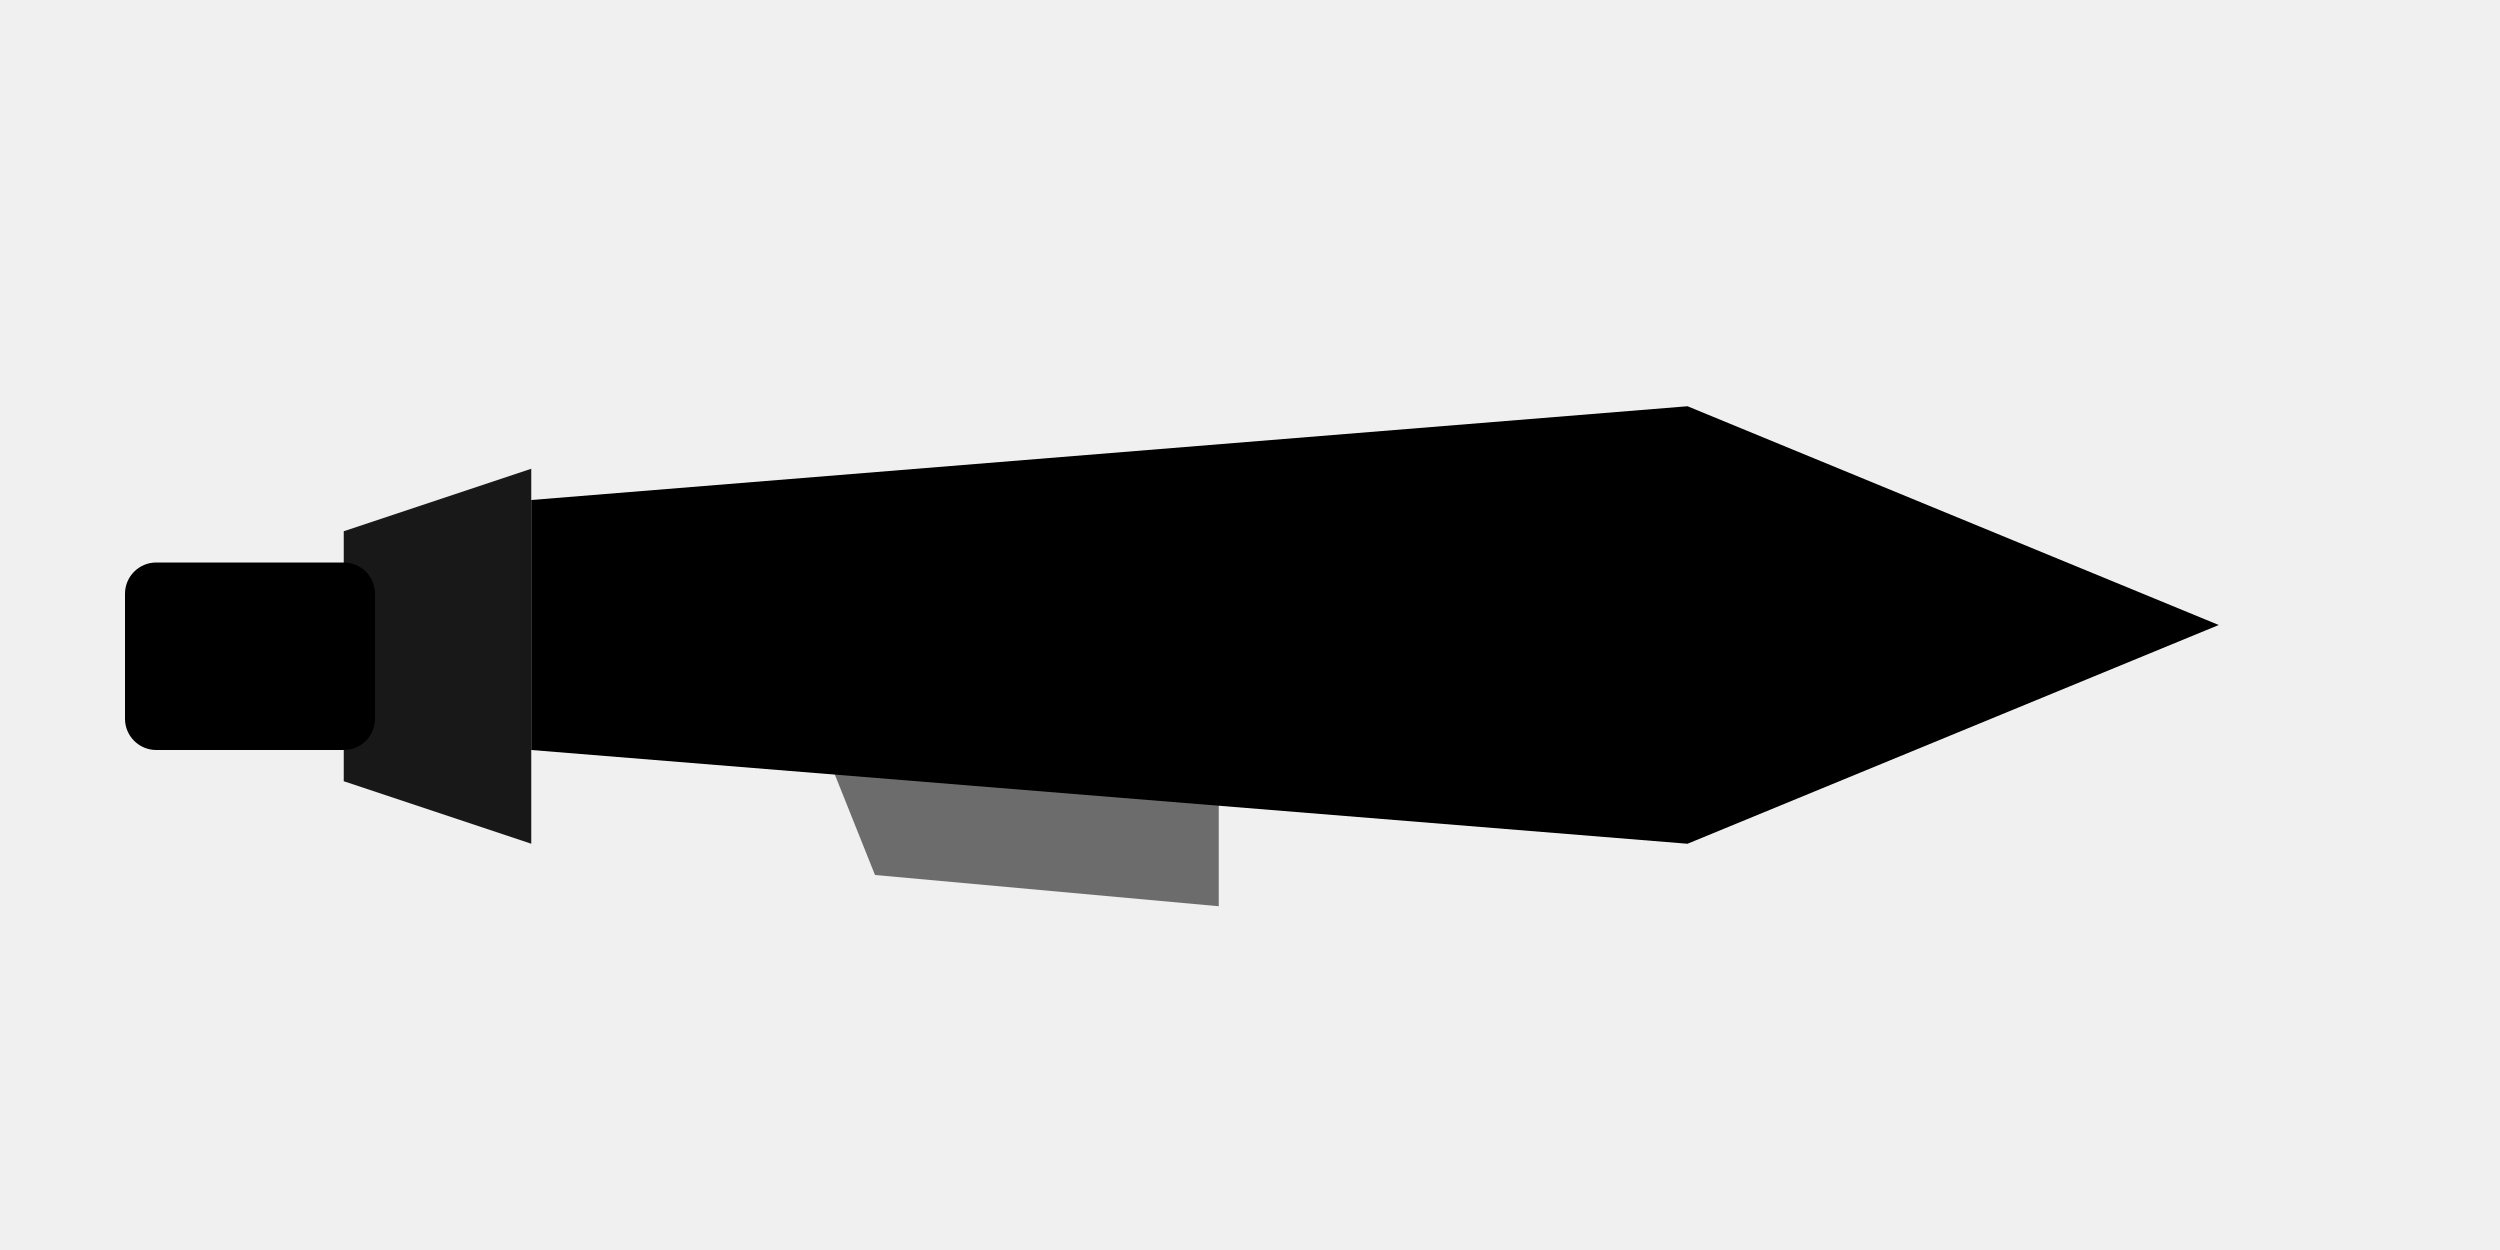
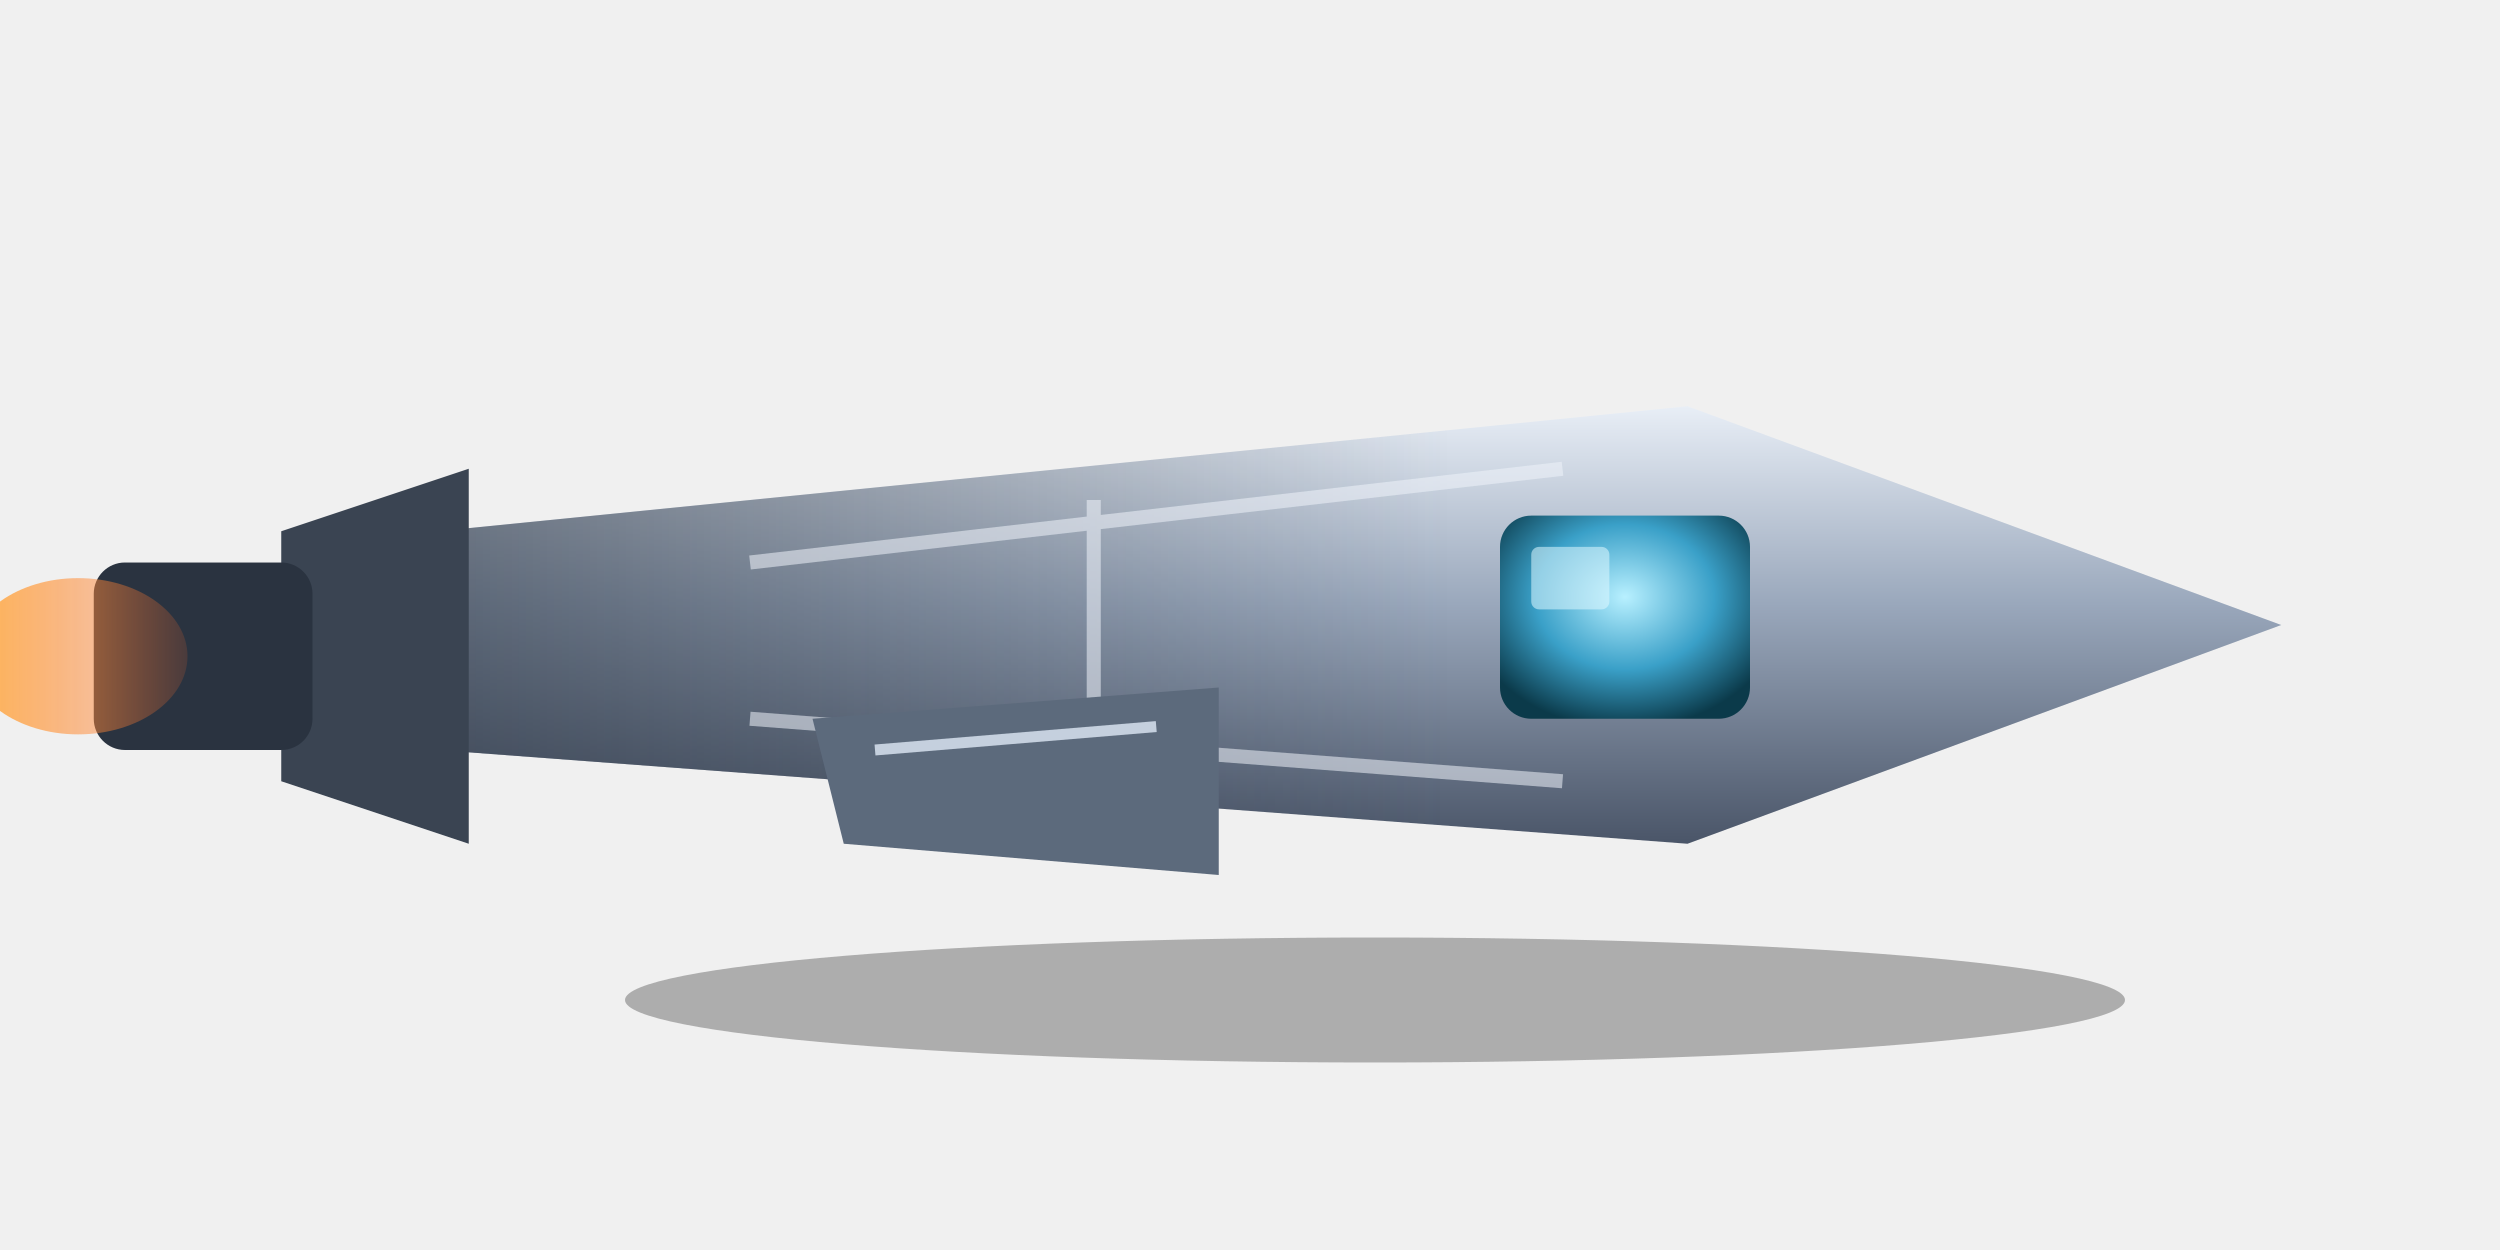
<svg xmlns="http://www.w3.org/2000/svg" class="hull-svg" viewBox="0 0 160 80" fill="none" aria-hidden="true">
+   <defs>
+     <linearGradient id="metal-skiff-7" x1="0" y1="0" x2="0" y2="1">
+       <stop offset="0%" stop-color="#E8EEF6" />
+       <stop offset="45%" stop-color="#9AA8BC" />
+       <stop offset="100%" stop-color="#4A5568" />
+     </linearGradient>
+     <linearGradient id="shade-skiff-7" x1="0" y1="0" x2="1" y2="0">
+       <stop offset="0%" stop-color="#2A3340" stop-opacity=".55" />
+       <stop offset="55%" stop-color="#2A3340" stop-opacity="0" />
+     </linearGradient>
+     <linearGradient id="glow-skiff-7" x1="0" y1="0" x2="1" y2="0">
+       <stop offset="0%" stop-color="#FFB24A" stop-opacity=".95" />
+       <stop offset="100%" stop-color="#FF6A2A" stop-opacity=".15" />
+     </linearGradient>
+     <radialGradient id="canopy-skiff-7" cx="50%" cy="40%" r="65%">
+       <stop offset="0%" stop-color="#B8F0FF" />
+       <stop offset="55%" stop-color="#3AA0C8" />
+       <stop offset="100%" stop-color="#0B3A4A" />
+     </radialGradient>
+   </defs>
+   <ellipse cx="88" cy="64" rx="48" ry="4" fill="#000" opacity=".28" />
  <g id="hull">
-     <path fill="currentColor" d="M34 32 L108 26 L142 40 L108 54 L34 48 Z" />
-     <path fill="currentColor" opacity=".55" d="M52 46 L78 44 L78 58 L56 56 Z" />
+     <path fill="url(#metal-skiff-7)" d="M28 34 L108 26 L146 40 L108 54 L28 48 Z" />
+     <path fill="url(#shade-skiff-7)" d="M28 34 L108 26 L146 40 L108 54 L28 48 Z" />
+     <path stroke="#EEF3FA" stroke-width=".9" opacity=".55" d="M48 36 L100 30 M48 46 L100 50 M70 32 L70 48" />
+     <path fill="#5C6A7C" d="M52 46 L78 44 L78 56 L54 54 Z" />
+     <path stroke="#C5D0DE" stroke-width=".7" d="M56 48 L74 46.5" />
  </g>
  <g id="canopy">
-     <rect x="96" y="34" width="14" height="12" rx="1.5" fill="currentColor" opacity=".7" />
+     <rect x="96" y="33" width="16" height="13" rx="2" fill="url(#canopy-skiff-7)" />
+     <rect x="98" y="35" width="5" height="4" rx="0.5" fill="#DFF7FF" opacity=".55" />
  </g>
  <g id="thruster">
-     <path fill="currentColor" opacity=".9" d="M22 34 L22 50 L34 54 L34 30 Z" />
-     <rect x="8" y="36" width="16" height="12" rx="2" fill="currentColor" />
+     <path fill="#3A4452" d="M18 34 L18 50 L30 54 L30 30 Z" />
+     <rect x="6" y="36" width="14" height="12" rx="2" fill="#2A3340" />
+     <ellipse cx="5" cy="42" rx="7" ry="5" fill="url(#glow-skiff-7)" />
  </g>
  <g id="hit-flash" opacity="0">
-     <rect width="160" height="80" fill="currentColor" />
+     <rect width="160" height="80" fill="#fff" />
  </g>
</svg>
